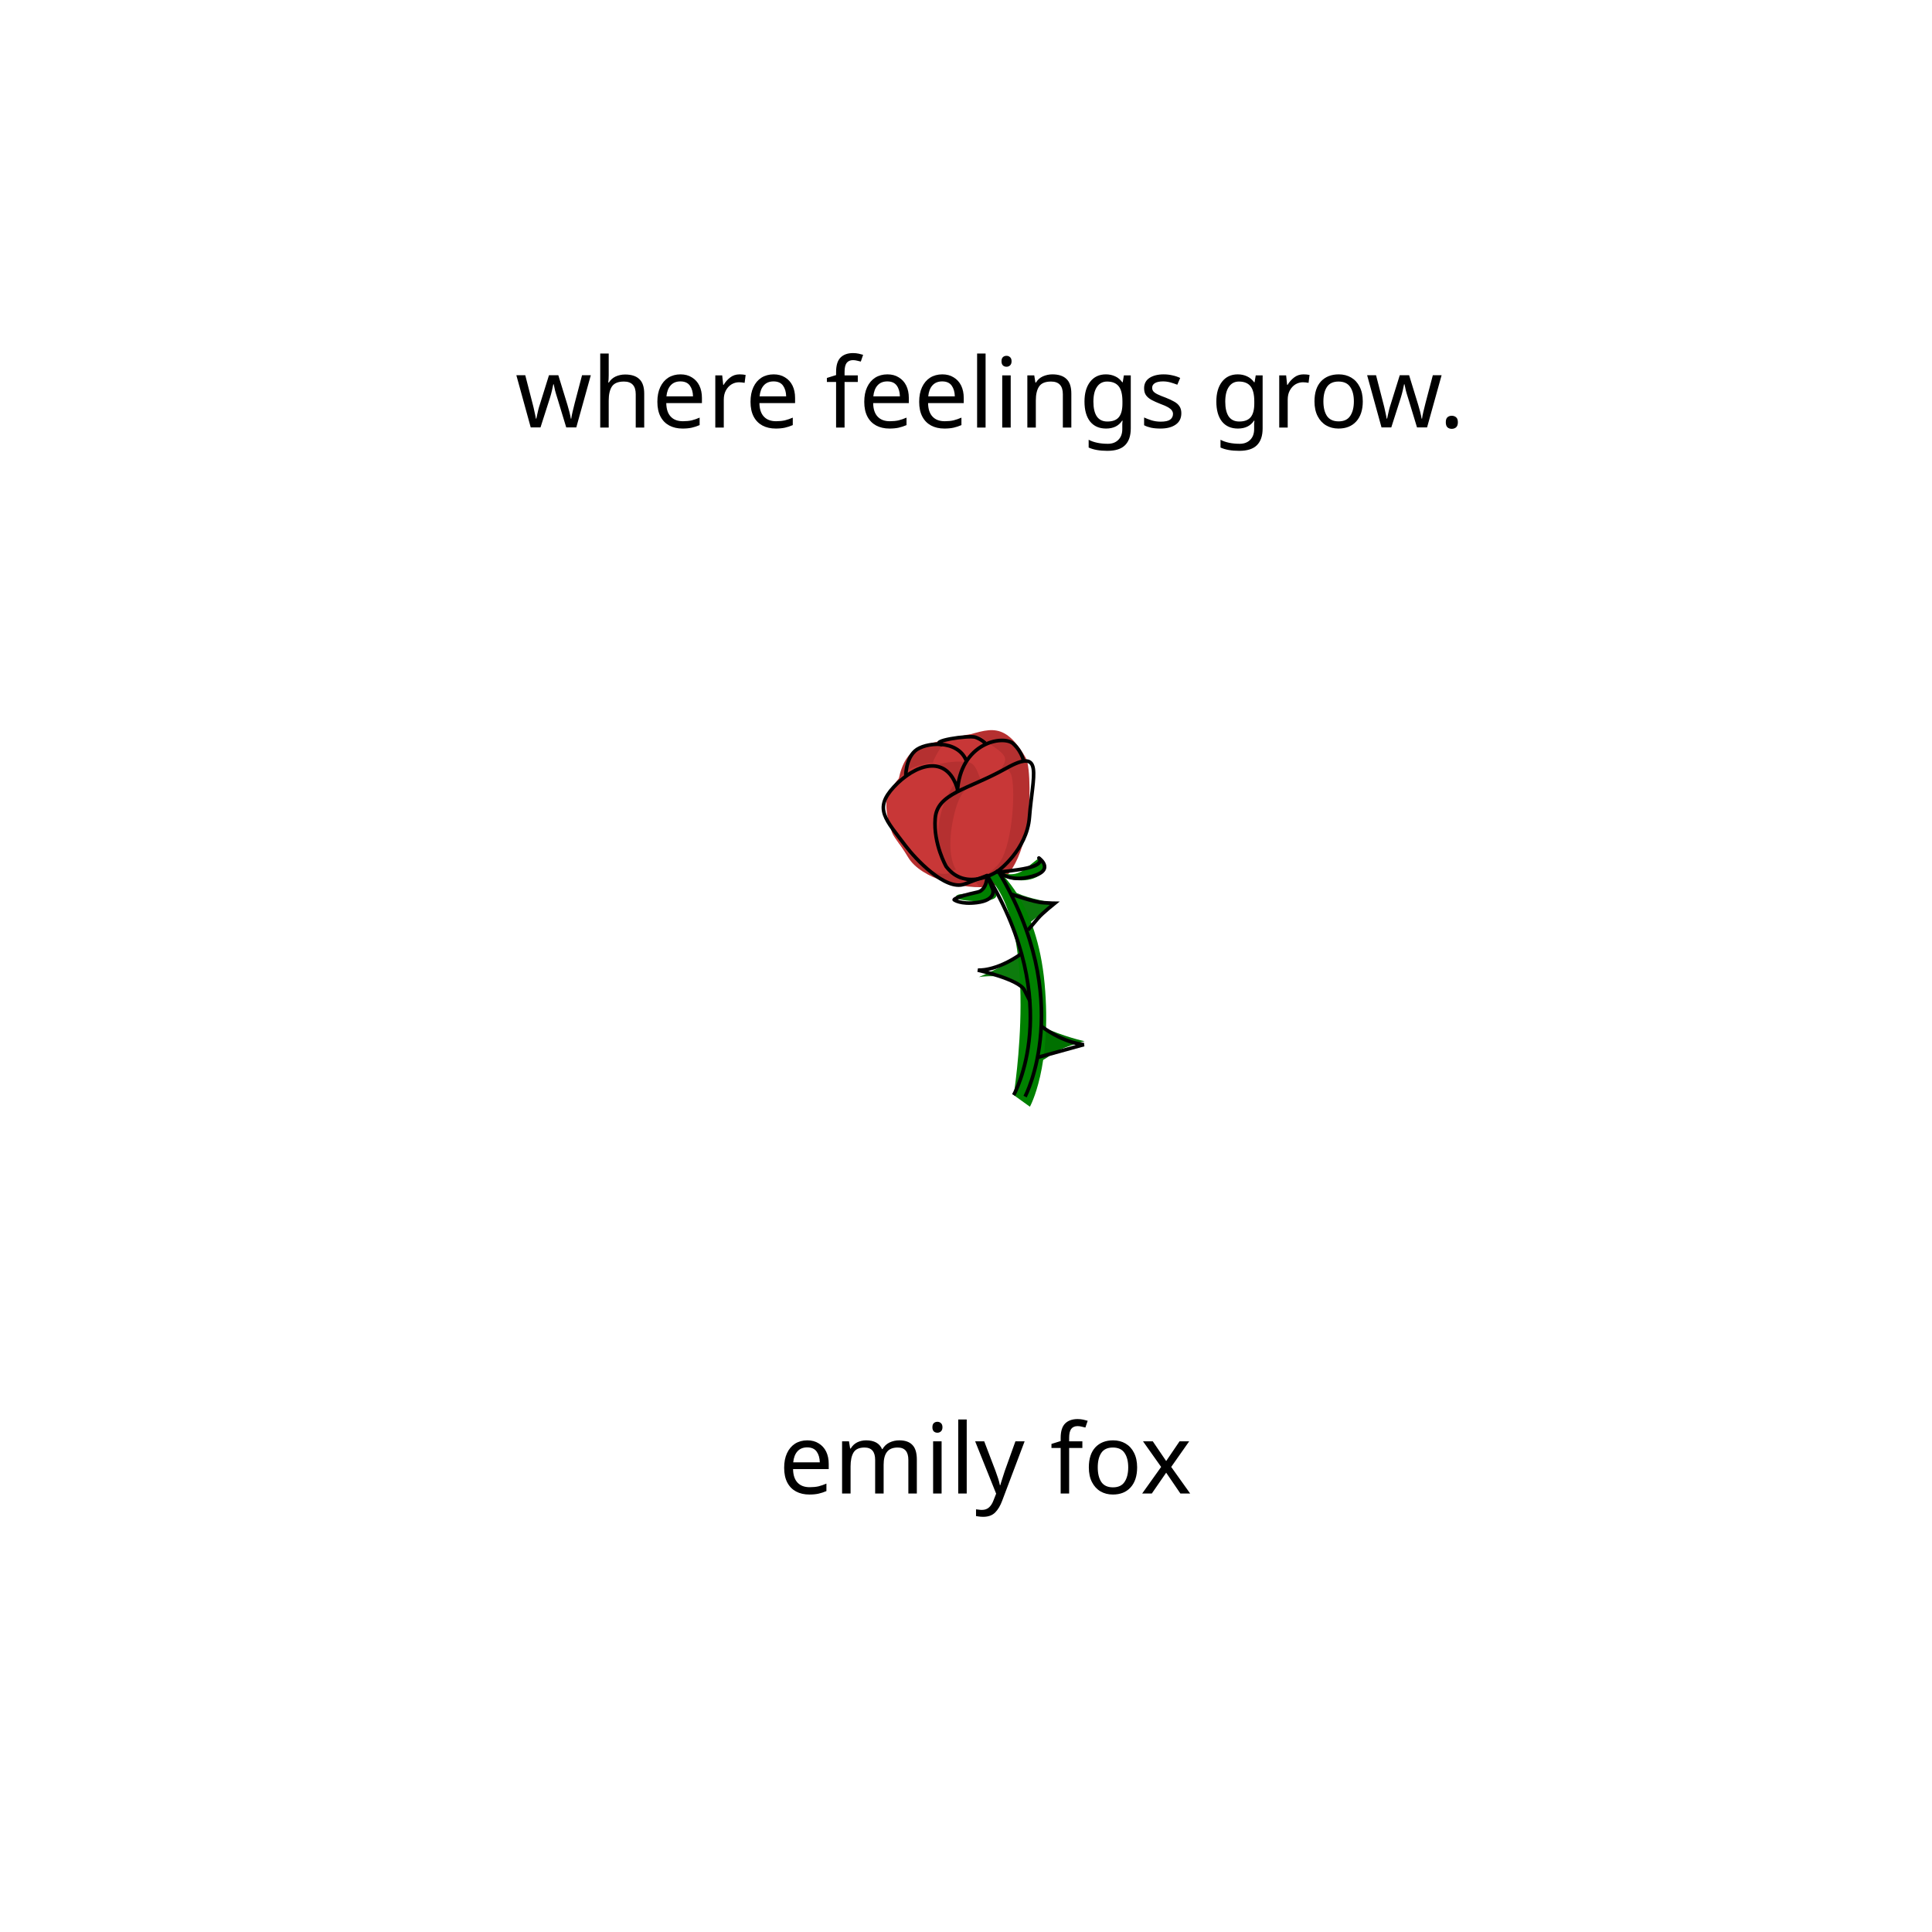
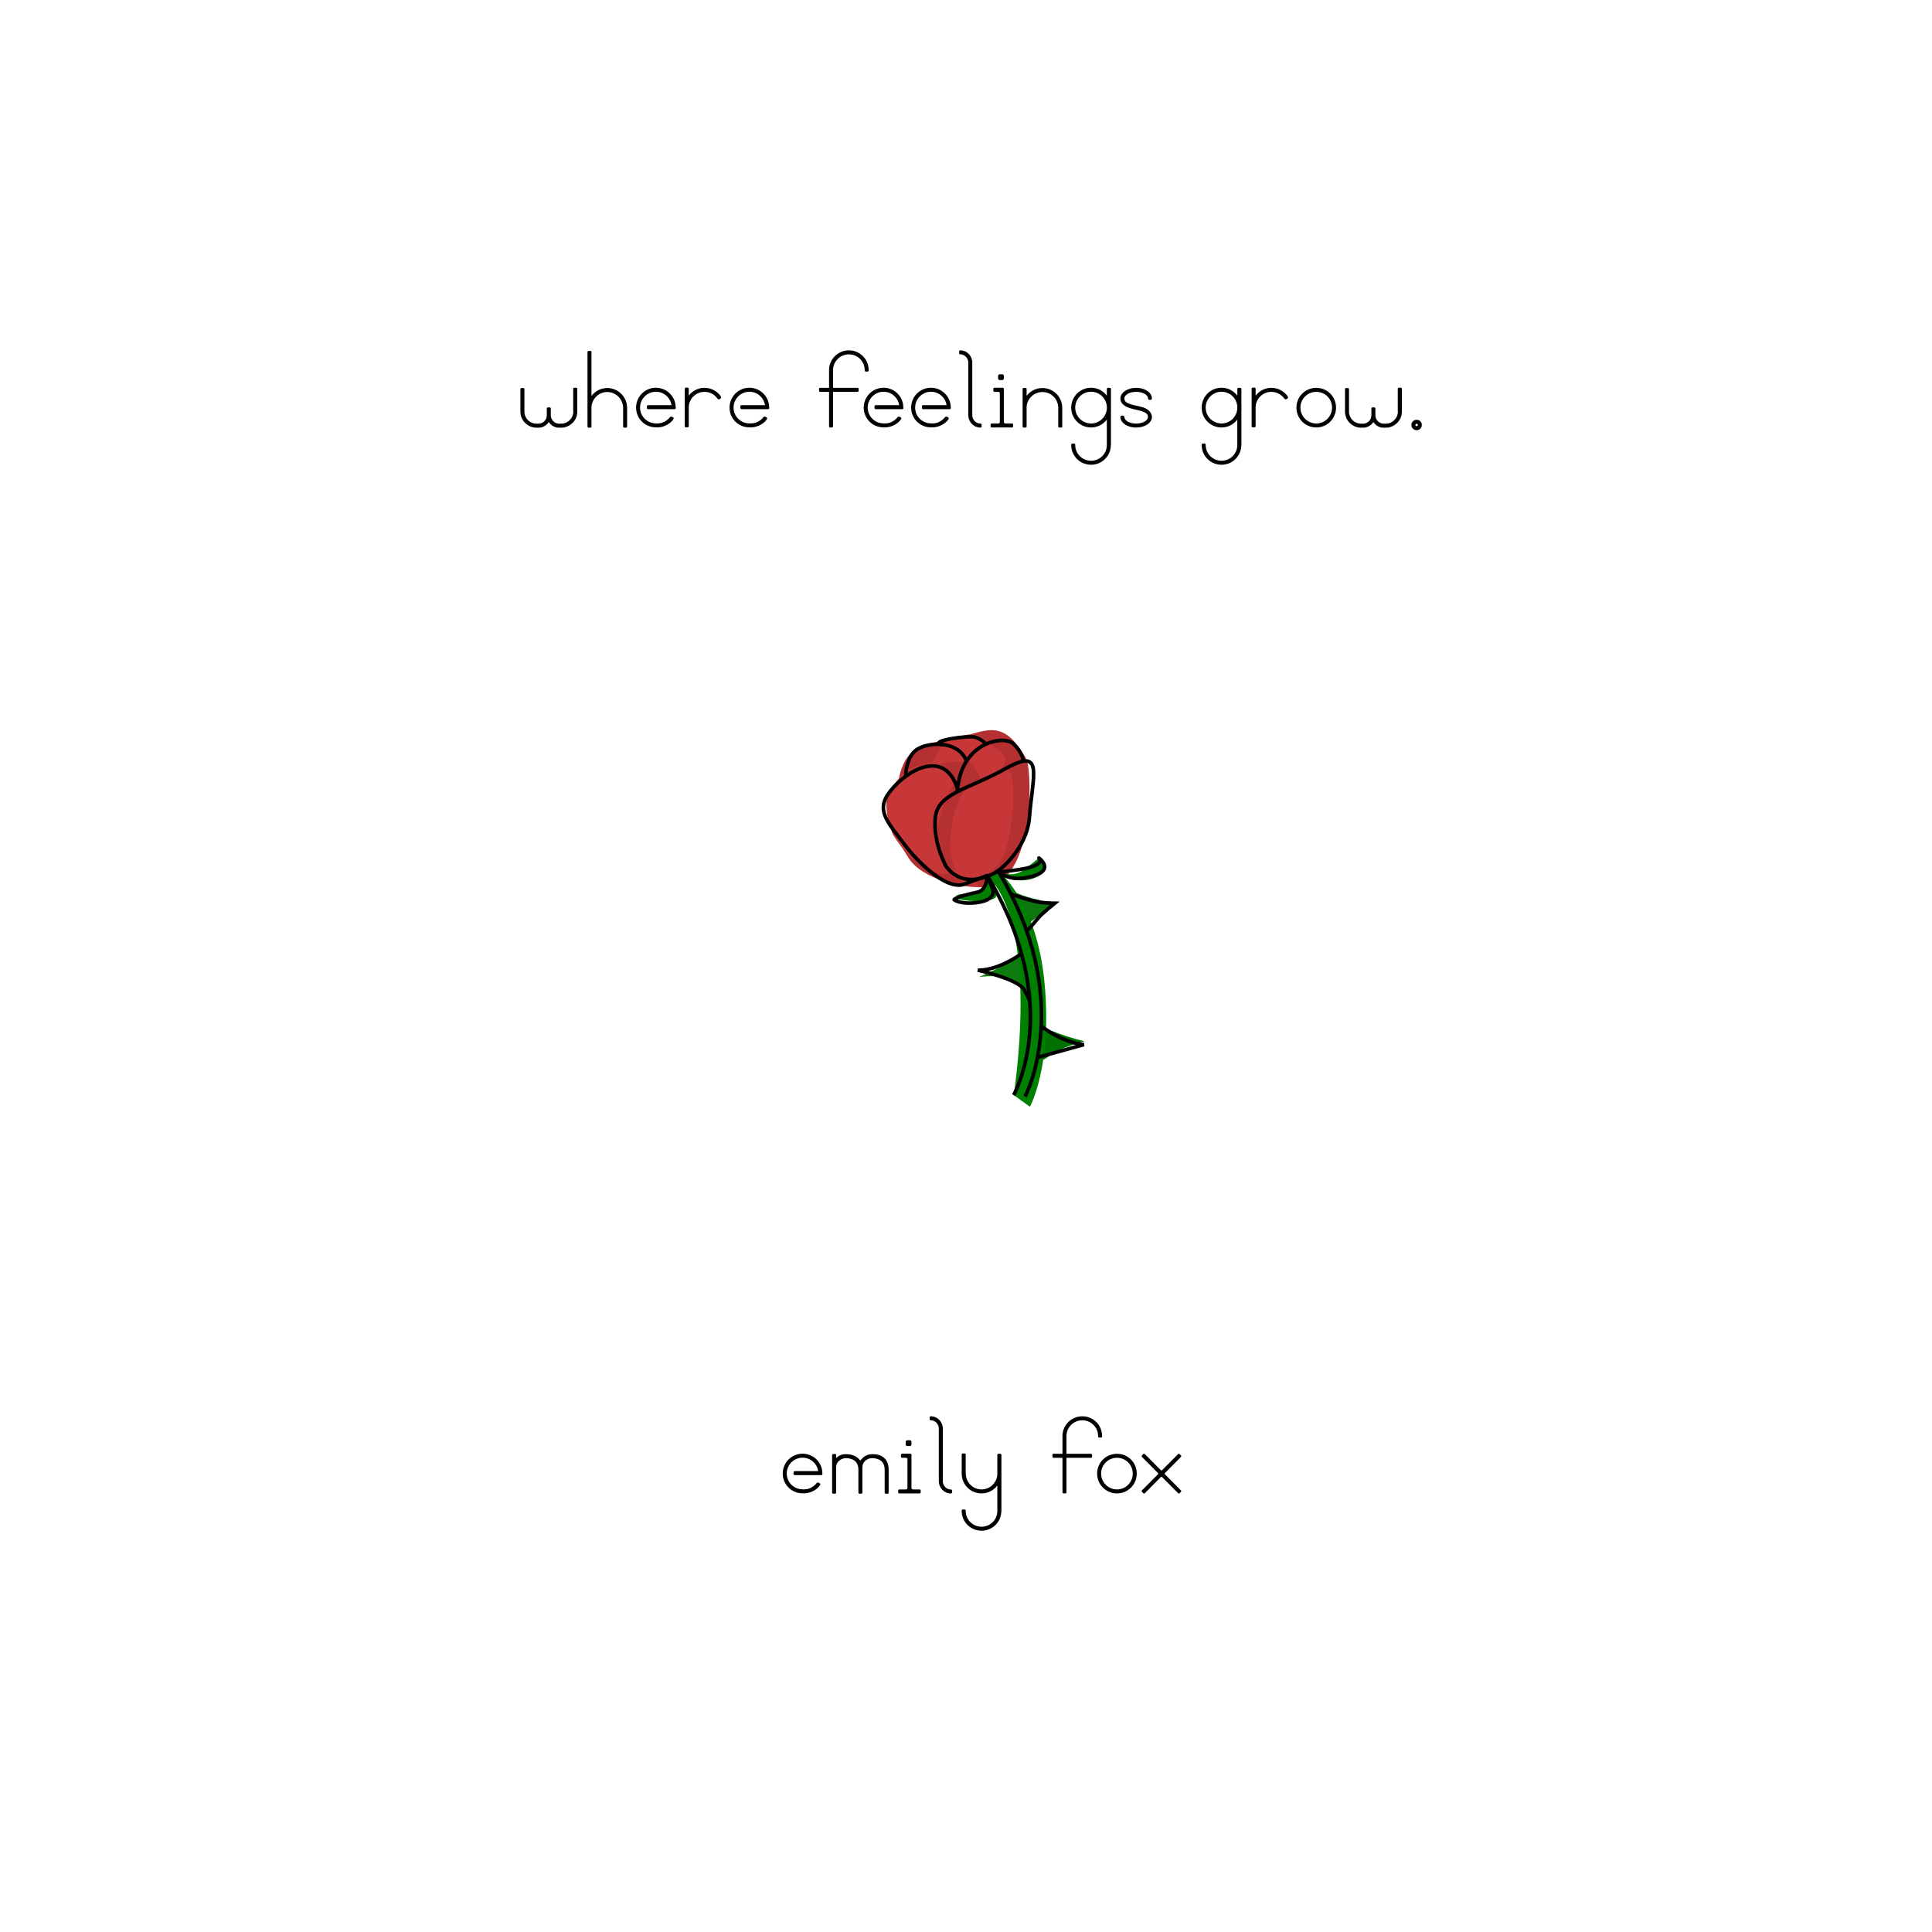
<svg viewBox="0 0 210 210">
  <defs id="defs2" />
  <g id="layer4">
-     <text id="text921" y="46.475" x="56.016" style="font-style:normal;font-weight:normal;font-size:10.583px;line-height:1.25;font-family:sans-serif;display:inline;fill:#000000;fill-opacity:1;stroke:none;stroke-width:0.265" xml:space="preserve">
-       <tspan style="font-style:normal;font-variant:normal;font-weight:normal;font-stretch:normal;font-family:BloomingGrove;fill:#000000;stroke-width:0.265" y="46.475" x="56.016" id="tspan919">where feelings grow.</tspan>
-     </text>
-     <text xml:space="preserve" style="font-style:normal;font-weight:normal;font-size:10.583px;line-height:1.25;font-family:sans-serif;display:inline;fill:#000000;fill-opacity:1;stroke:none;stroke-width:0.265" x="84.656" y="162.339" id="text921-4">
-       <tspan id="tspan919-0" x="84.656" y="162.339" style="font-style:normal;font-variant:normal;font-weight:normal;font-stretch:normal;font-family:BloomingGrove;stroke-width:0.265">emily fox</tspan>
-     </text>
+     <g style="font-style:normal;font-weight:normal;font-size:10.583px;line-height:1.25;font-family:sans-serif;display:inline;fill:#000000;fill-opacity:1;stroke:none;stroke-width:0.265" id="text921">
+       <path id="path869" style="font-style:normal;font-variant:normal;font-weight:normal;font-stretch:normal;font-family:BloomingGrove;fill:#000000;stroke-width:0.265" d="m 59.656,45.872 c 0.222,0.349 0.593,0.593 1.027,0.614 h 0.402 c 0.698,-0.011 1.662,-0.646 1.662,-1.736 v -2.498 c 0,-0.053 -0.064,-0.106 -0.116,-0.106 h -0.212 c -0.053,0 -0.116,0.053 -0.116,0.106 v 2.466 c 0,0.011 0.011,0.011 0.011,0.021 0,0.72 -0.593,1.312 -1.312,1.312 h -0.265 c -0.476,-0.021 -0.868,-0.423 -0.868,-0.91 v -0.751 c 0,-0.053 -0.053,-0.106 -0.106,-0.106 h -0.222 c -0.053,0 -0.106,0.053 -0.106,0.106 v 0.751 c 0,0.487 -0.392,0.889 -0.868,0.91 h -0.265 c -0.709,0 -1.281,-0.571 -1.302,-1.27 v -2.487 c 0,-0.053 -0.064,-0.116 -0.116,-0.116 h -0.212 c -0.053,0 -0.106,0.064 -0.106,0.116 v 2.445 c 0,0.931 0.73,1.693 1.651,1.746 h 0.402 c 0.116,0 0.656,-0.064 1.037,-0.614 z" />
+       <path id="path871" style="font-style:normal;font-variant:normal;font-weight:normal;font-stretch:normal;font-family:BloomingGrove;fill:#000000;stroke-width:0.265" d="m 63.964,38.146 c -0.053,0 -0.106,0.064 -0.106,0.116 v 5.958 c 0,0.032 -0.011,0.074 -0.011,0.116 0,0.042 0.011,0.074 0.011,0.106 v 1.926 c 0,0.053 0.053,0.116 0.106,0.116 h 0.222 c 0.053,0 0.106,-0.064 0.106,-0.116 v -2.148 c 0.064,-0.9 0.804,-1.609 1.714,-1.609 0.942,0 1.714,0.773 1.725,1.714 v 2.043 c 0,0.053 0.053,0.116 0.106,0.116 h 0.222 c 0.053,0 0.106,-0.064 0.106,-0.116 v -2.043 c -0.011,-1.185 -0.974,-2.148 -2.159,-2.148 -0.698,0 -1.323,0.339 -1.714,0.857 v -4.773 c 0,-0.053 -0.053,-0.116 -0.106,-0.116 z" />
+       <path id="path873" style="font-style:normal;font-variant:normal;font-weight:normal;font-stretch:normal;font-family:BloomingGrove;fill:#000000;stroke-width:0.265" d="m 71.298,42.146 c -1.196,0 -2.159,0.963 -2.159,2.159 0,1.196 0.963,2.148 2.159,2.148 h 0.275 c 0.762,-0.053 1.302,-0.497 1.482,-0.698 0.106,-0.127 0.169,-0.222 0.169,-0.296 0,-0.032 -0.011,-0.064 -0.042,-0.085 l -0.191,-0.095 c -0.021,0 -0.032,0 -0.042,0 -0.095,0 -0.169,0.106 -0.243,0.201 -0.508,0.508 -0.984,0.529 -1.154,0.54 H 71.298 c -0.952,0 -1.725,-0.762 -1.725,-1.714 0,-0.952 0.773,-1.725 1.725,-1.725 0.857,0 1.566,0.635 1.693,1.46 H 70.43 c -0.053,0 -0.116,0.053 -0.116,0.106 v 0.222 c 0,0.053 0.064,0.106 0.116,0.106 H 73.351 c 0.042,0 0.095,-0.042 0.095,-0.085 v -0.095 c 0,-1.185 -0.963,-2.148 -2.148,-2.148 z" />
+       <path id="path875" style="font-style:normal;font-variant:normal;font-weight:normal;font-stretch:normal;font-family:BloomingGrove;fill:#000000;stroke-width:0.265" d="m 76.579,42.157 c -0.698,0 -1.323,0.328 -1.714,0.847 v -0.751 c 0,-0.053 -0.053,-0.116 -0.106,-0.116 h -0.222 c -0.053,0 -0.106,0.064 -0.106,0.116 v 1.947 c 0,0.032 -0.011,0.064 -0.011,0.106 0,0.042 0.011,0.085 0.011,0.116 v 1.916 c 0,0.053 0.053,0.116 0.106,0.116 h 0.222 c 0.053,0 0.106,-0.064 0.106,-0.116 v -2.148 c 0.064,-0.9 0.804,-1.598 1.714,-1.598 0.614,0 1.132,0.328 1.418,0.751 0.021,0.042 0.074,0.064 0.116,0.064 0.127,0 0.275,-0.106 0.275,-0.222 0,-0.127 -0.646,-1.027 -1.81,-1.027 z" />
+       <path id="path877" style="font-style:normal;font-variant:normal;font-weight:normal;font-stretch:normal;font-family:BloomingGrove;fill:#000000;stroke-width:0.265" d="m 81.458,42.146 c -1.196,0 -2.159,0.963 -2.159,2.159 0,1.196 0.963,2.148 2.159,2.148 h 0.275 c 0.762,-0.053 1.302,-0.497 1.482,-0.698 0.106,-0.127 0.169,-0.222 0.169,-0.296 0,-0.032 -0.011,-0.064 -0.042,-0.085 l -0.19,-0.095 c -0.021,0 -0.032,0 -0.042,0 -0.095,0 -0.169,0.106 -0.243,0.201 -0.508,0.508 -0.984,0.529 -1.154,0.54 h -0.254 c -0.952,0 -1.725,-0.762 -1.725,-1.714 0,-0.952 0.773,-1.725 1.725,-1.725 0.857,0 1.566,0.635 1.693,1.46 h -2.561 c -0.053,0 -0.116,0.053 -0.116,0.106 v 0.222 c 0,0.053 0.064,0.106 0.116,0.106 h 2.921 c 0.042,0 0.095,-0.042 0.095,-0.085 v -0.095 c 0,-1.185 -0.963,-2.148 -2.148,-2.148 z" />
+       <path id="path879" style="font-style:normal;font-variant:normal;font-weight:normal;font-stretch:normal;font-family:BloomingGrove;fill:#000000;stroke-width:0.265" d="m 92.274,38.082 c -1.164,0 -2.127,0.921 -2.159,2.085 v 1.99 h -0.984 c -0.053,0 -0.106,0.053 -0.106,0.106 v 0.222 c 0,0.053 0.053,0.106 0.106,0.106 h 0.984 v 3.757 c 0,0.053 0.053,0.116 0.106,0.116 H 90.443 c 0.053,0 0.106,-0.064 0.106,-0.116 v -3.757 h 2.667 c 0.053,0 0.116,-0.053 0.116,-0.106 v -0.222 c 0,-0.053 -0.064,-0.106 -0.116,-0.106 h -2.667 v -1.926 c 0,-0.952 0.773,-1.714 1.725,-1.714 0.942,0 1.704,0.751 1.714,1.693 v 0.064 c 0,0.053 0.053,0.116 0.106,0.116 h 0.222 c 0.053,0 0.106,-0.064 0.106,-0.116 v -0.064 c -0.011,-1.185 -0.963,-2.127 -2.148,-2.127 z" />
+       <path id="path881" style="font-style:normal;font-variant:normal;font-weight:normal;font-stretch:normal;font-family:BloomingGrove;fill:#000000;stroke-width:0.265" d="m 96.042,42.146 c -1.196,0 -2.159,0.963 -2.159,2.159 0,1.196 0.963,2.148 2.159,2.148 h 0.275 c 0.762,-0.053 1.302,-0.497 1.482,-0.698 0.106,-0.127 0.169,-0.222 0.169,-0.296 0,-0.032 -0.011,-0.064 -0.042,-0.085 l -0.19,-0.095 c -0.021,0 -0.032,0 -0.042,0 -0.095,0 -0.169,0.106 -0.243,0.201 -0.508,0.508 -0.984,0.529 -1.154,0.54 H 96.042 c -0.952,0 -1.725,-0.762 -1.725,-1.714 0,-0.952 0.773,-1.725 1.725,-1.725 0.857,0 1.566,0.635 1.693,1.46 h -2.561 c -0.053,0 -0.116,0.053 -0.116,0.106 v 0.222 c 0,0.053 0.064,0.106 0.116,0.106 h 2.921 c 0.042,0 0.095,-0.042 0.095,-0.085 v -0.095 c 0,-1.185 -0.963,-2.148 -2.148,-2.148 z" />
+       <path id="path883" style="font-style:normal;font-variant:normal;font-weight:normal;font-stretch:normal;font-family:BloomingGrove;fill:#000000;stroke-width:0.265" d="m 101.196,42.146 c -1.196,0 -2.159,0.963 -2.159,2.159 0,1.196 0.963,2.148 2.159,2.148 h 0.275 c 0.762,-0.053 1.302,-0.497 1.482,-0.698 0.106,-0.127 0.169,-0.222 0.169,-0.296 0,-0.032 -0.011,-0.064 -0.042,-0.085 l -0.191,-0.095 c -0.021,0 -0.032,0 -0.042,0 -0.095,0 -0.169,0.106 -0.243,0.201 -0.508,0.508 -0.984,0.529 -1.154,0.54 h -0.254 c -0.953,0 -1.725,-0.762 -1.725,-1.714 0,-0.952 0.773,-1.725 1.725,-1.725 0.857,0 1.566,0.635 1.693,1.46 h -2.561 c -0.053,0 -0.116,0.053 -0.116,0.106 v 0.222 c 0,0.053 0.064,0.106 0.116,0.106 h 2.921 c 0.042,0 0.095,-0.042 0.095,-0.085 v -0.095 c 0,-1.185 -0.963,-2.148 -2.148,-2.148 z" />
+       <path id="path885" style="font-style:normal;font-variant:normal;font-weight:normal;font-stretch:normal;font-family:BloomingGrove;fill:#000000;stroke-width:0.265" d="m 106.582,46.475 c 0.053,0 0.116,-0.053 0.116,-0.106 v -0.222 c 0,-0.053 -0.074,-0.106 -0.116,-0.106 h -0.021 c -0.476,0 -0.857,-0.402 -0.878,-0.868 v -5.747 c 0,-0.741 -0.572,-1.344 -1.312,-1.344 h -0.011 c -0.053,0 -0.106,0.053 -0.106,0.106 v 0.222 c 0,0.053 0.064,0.106 0.106,0.106 h 0.021 c 0.476,0 0.847,0.402 0.868,0.868 v 5.736 c 0,0.741 0.582,1.355 1.323,1.355 z" />
+       <path id="path887" style="font-style:normal;font-variant:normal;font-weight:normal;font-stretch:normal;font-family:BloomingGrove;fill:#000000;stroke-width:0.265" d="m 108.646,40.686 c -0.074,0 -0.148,0.085 -0.159,0.159 v 0.307 c 0.011,0.064 0.085,0.159 0.159,0.159 h 0.307 c 0.085,0 0.159,-0.095 0.159,-0.159 v -0.307 c 0,-0.074 -0.074,-0.159 -0.159,-0.159 z m -0.561,1.46 c -0.053,0.011 -0.116,0.064 -0.116,0.116 v 0.212 c 0,0.064 0.064,0.116 0.116,0.116 h 0.445 c 0.074,0 0.148,0.074 0.148,0.138 v 3.154 c 0,0.085 -0.085,0.148 -0.169,0.148 h -0.73 c -0.042,0 -0.116,0.053 -0.106,0.106 v 0.222 c -0.011,0.053 0.064,0.106 0.106,0.106 h 0.995 c 0,0 0.011,0 0.011,0 h 0.222 0.995 c 0.053,0 0.116,-0.053 0.116,-0.106 v -0.222 c 0,-0.053 -0.064,-0.106 -0.116,-0.106 h -0.72 c -0.085,0 -0.169,-0.074 -0.169,-0.148 v -3.619 c 0,-0.042 -0.053,-0.116 -0.106,-0.116 z" />
+       <path id="path889" style="font-style:normal;font-variant:normal;font-weight:normal;font-stretch:normal;font-family:BloomingGrove;fill:#000000;stroke-width:0.265" d="m 111.26,42.167 c -0.053,0 -0.106,0.053 -0.106,0.106 v 4.096 c 0,0.053 0.053,0.106 0.106,0.106 h 0.222 c 0.053,0 0.106,-0.053 0.106,-0.106 v -2.159 c 0.064,-0.9 0.815,-1.598 1.725,-1.598 0.942,0 1.704,0.762 1.714,1.704 v 2.053 c 0,0.053 0.053,0.106 0.106,0.106 h 0.222 c 0.053,0 0.106,-0.053 0.106,-0.106 v -2.053 c -0.011,-1.185 -0.963,-2.138 -2.148,-2.138 -0.699,0 -1.333,0.328 -1.725,0.847 v -0.751 c 0,-0.053 -0.053,-0.106 -0.106,-0.106 z" />
+       <path id="path891" style="font-style:normal;font-variant:normal;font-weight:normal;font-stretch:normal;font-family:BloomingGrove;fill:#000000;stroke-width:0.265" d="m 118.595,42.146 c -1.196,0 -2.159,0.963 -2.159,2.159 0,1.196 0.963,2.159 2.159,2.159 0.699,0 1.323,-0.339 1.714,-0.857 v 2.762 c 0,0.952 -0.762,1.714 -1.714,1.714 -0.942,0 -1.714,-0.751 -1.725,-1.693 v -0.064 c 0,-0.053 -0.053,-0.116 -0.106,-0.116 h -0.222 c -0.053,0 -0.106,0.064 -0.106,0.116 v 0.064 c 0.011,1.185 0.974,2.127 2.159,2.127 1.164,0 2.117,-0.921 2.148,-2.085 l 0.011,-0.064 v -6.096 c 0,-0.053 -0.064,-0.116 -0.116,-0.116 h -0.212 c -0.053,0 -0.116,0.064 -0.116,0.116 v 0.73 c -0.392,-0.519 -1.016,-0.857 -1.714,-0.857 z m 0,0.434 c 0.91,0 1.651,0.709 1.714,1.609 v 0.233 c -0.064,0.9 -0.804,1.609 -1.714,1.609 -0.952,0 -1.725,-0.773 -1.725,-1.725 0,-0.952 0.773,-1.725 1.725,-1.725 z" />
+       <path id="path893" style="font-style:normal;font-variant:normal;font-weight:normal;font-stretch:normal;font-family:BloomingGrove;fill:#000000;stroke-width:0.265" d="m 124.786,43.31 c 0,0.106 0.106,0.159 0.212,0.159 0.106,0 0.212,-0.053 0.212,-0.159 0,-0.635 -0.762,-1.154 -1.714,-1.154 -0.953,0 -1.714,0.519 -1.714,1.154 0,0.73 0.815,0.995 1.228,1.111 l 0.212,0.053 c 0.974,0.222 1.556,0.339 1.556,0.847 0,0.423 -0.614,0.72 -1.281,0.72 -0.709,0 -1.281,-0.317 -1.281,-0.72 0,-0.095 -0.116,-0.148 -0.233,-0.148 -0.106,0 -0.201,0.053 -0.201,0.148 0,0.635 0.762,1.154 1.714,1.154 0.952,0 1.714,-0.519 1.714,-1.154 0,-0.423 -0.349,-0.868 -1.048,-1.069 l -0.18,-0.042 c -1.132,-0.275 -1.767,-0.36 -1.767,-0.9 0,-0.402 0.571,-0.72 1.281,-0.72 0.677,0 1.291,0.307 1.291,0.72 z" />
+       <path id="path895" style="font-style:normal;font-variant:normal;font-weight:normal;font-stretch:normal;font-family:BloomingGrove;fill:#000000;stroke-width:0.265" d="m 132.776,42.146 c -1.196,0 -2.159,0.963 -2.159,2.159 0,1.196 0.963,2.159 2.159,2.159 0.699,0 1.323,-0.339 1.714,-0.857 v 2.762 c 0,0.952 -0.762,1.714 -1.714,1.714 -0.942,0 -1.714,-0.751 -1.725,-1.693 v -0.064 c 0,-0.053 -0.053,-0.116 -0.106,-0.116 h -0.222 c -0.053,0 -0.106,0.064 -0.106,0.116 v 0.064 c 0.011,1.185 0.974,2.127 2.159,2.127 1.164,0 2.117,-0.921 2.148,-2.085 l 0.011,-0.064 v -6.096 c 0,-0.053 -0.064,-0.116 -0.116,-0.116 h -0.212 c -0.053,0 -0.116,0.064 -0.116,0.116 v 0.73 c -0.392,-0.519 -1.016,-0.857 -1.714,-0.857 z m 0,0.434 c 0.91,0 1.651,0.709 1.714,1.609 v 0.233 c -0.064,0.9 -0.804,1.609 -1.714,1.609 -0.953,0 -1.725,-0.773 -1.725,-1.725 0,-0.952 0.773,-1.725 1.725,-1.725 z" />
+       <path id="path897" style="font-style:normal;font-variant:normal;font-weight:normal;font-stretch:normal;font-family:BloomingGrove;fill:#000000;stroke-width:0.265" d="m 138.195,42.157 c -0.699,0 -1.323,0.328 -1.714,0.847 v -0.751 c 0,-0.053 -0.053,-0.116 -0.106,-0.116 h -0.222 c -0.053,0 -0.106,0.064 -0.106,0.116 v 1.947 c 0,0.032 -0.011,0.064 -0.011,0.106 0,0.042 0.011,0.085 0.011,0.116 v 1.916 c 0,0.053 0.053,0.116 0.106,0.116 h 0.222 c 0.053,0 0.106,-0.064 0.106,-0.116 v -2.148 c 0.064,-0.9 0.804,-1.598 1.714,-1.598 0.614,0 1.132,0.328 1.418,0.751 0.021,0.042 0.074,0.064 0.116,0.064 0.127,0 0.275,-0.106 0.275,-0.222 0,-0.127 -0.646,-1.027 -1.81,-1.027 z" />
+       <path id="path899" style="font-style:normal;font-variant:normal;font-weight:normal;font-stretch:normal;font-family:BloomingGrove;fill:#000000;stroke-width:0.265" d="m 143.074,42.157 c -1.196,0 -2.159,0.952 -2.159,2.148 0,1.196 0.963,2.159 2.159,2.159 1.196,0 2.148,-0.963 2.148,-2.159 0,-1.196 -0.952,-2.148 -2.148,-2.148 z m 0,0.434 c 0.953,0 1.714,0.762 1.714,1.714 0,0.952 -0.762,1.725 -1.714,1.725 -0.952,0 -1.725,-0.773 -1.725,-1.725 0,-0.952 0.773,-1.714 1.725,-1.714 z" />
+       <path id="path901" style="font-style:normal;font-variant:normal;font-weight:normal;font-stretch:normal;font-family:BloomingGrove;fill:#000000;stroke-width:0.265" d="m 149.286,45.872 c 0.222,0.349 0.593,0.593 1.027,0.614 h 0.402 c 0.699,-0.011 1.662,-0.646 1.662,-1.736 v -2.498 c 0,-0.053 -0.064,-0.106 -0.116,-0.106 h -0.212 c -0.053,0 -0.116,0.053 -0.116,0.106 v 2.466 c 0,0.011 0.011,0.011 0.011,0.021 0,0.72 -0.593,1.312 -1.312,1.312 h -0.265 c -0.476,-0.021 -0.868,-0.423 -0.868,-0.91 v -0.751 c 0,-0.053 -0.053,-0.106 -0.106,-0.106 h -0.222 c -0.053,0 -0.106,0.053 -0.106,0.106 v 0.751 c 0,0.487 -0.392,0.889 -0.868,0.91 h -0.265 c -0.709,0 -1.281,-0.571 -1.302,-1.27 v -2.487 c 0,-0.053 -0.064,-0.116 -0.116,-0.116 h -0.212 c -0.053,0 -0.106,0.064 -0.106,0.116 v 2.445 c 0,0.931 0.73,1.693 1.651,1.746 h 0.402 c 0.116,0 0.656,-0.064 1.037,-0.614 z" />
+       <path id="path903" style="font-style:normal;font-variant:normal;font-weight:normal;font-stretch:normal;font-family:BloomingGrove;fill:#000000;stroke-width:0.265" d="m 153.985,45.628 c -0.318,0 -0.572,0.243 -0.572,0.561 0,0.317 0.254,0.571 0.572,0.571 0.318,0 0.561,-0.254 0.561,-0.571 0,-0.317 -0.243,-0.561 -0.561,-0.561 z m -0.138,0.561 c 0,-0.074 0.064,-0.127 0.138,-0.127 0.074,0 0.127,0.053 0.127,0.127 0,0.074 -0.053,0.138 -0.127,0.138 -0.074,0 -0.138,-0.064 -0.138,-0.138 z" />
+     </g>
+     <g style="font-style:normal;font-weight:normal;font-size:10.583px;line-height:1.25;font-family:sans-serif;display:inline;fill:#000000;fill-opacity:1;stroke:none;stroke-width:0.265" id="text921-4">
+       <path id="path906" style="font-style:normal;font-variant:normal;font-weight:normal;font-stretch:normal;font-family:BloomingGrove;stroke-width:0.265" d="m 87.239,158.01 c -1.196,0 -2.159,0.963 -2.159,2.159 0,1.196 0.963,2.148 2.159,2.148 h 0.275 c 0.762,-0.053 1.302,-0.497 1.482,-0.699 0.106,-0.127 0.169,-0.222 0.169,-0.296 0,-0.032 -0.011,-0.064 -0.042,-0.085 l -0.19,-0.095 c -0.021,0 -0.032,0 -0.042,0 -0.095,0 -0.169,0.106 -0.243,0.201 -0.508,0.508 -0.984,0.529 -1.154,0.54 h -0.254 c -0.952,0 -1.725,-0.762 -1.725,-1.714 0,-0.953 0.773,-1.725 1.725,-1.725 0.857,0 1.566,0.635 1.693,1.46 h -2.561 c -0.053,0 -0.116,0.053 -0.116,0.106 v 0.222 c 0,0.053 0.064,0.106 0.116,0.106 h 2.921 c 0.042,0 0.095,-0.042 0.095,-0.085 v -0.095 c 0,-1.185 -0.963,-2.148 -2.148,-2.148 z" />
+       <path id="path908" style="font-style:normal;font-variant:normal;font-weight:normal;font-stretch:normal;font-family:BloomingGrove;stroke-width:0.265" d="m 90.562,158.042 c -0.053,0 -0.116,0.064 -0.116,0.116 v 4.085 c 0,0.053 0.064,0.116 0.116,0.116 h 0.222 c 0.053,0 0.095,-0.064 0.095,-0.116 v -2.762 c 0,-0.561 0.508,-0.984 1.069,-0.984 0.709,0 1.355,0.318 1.355,1.259 v 2.487 c 0,0.053 0.064,0.116 0.116,0.116 h 0.212 c 0.053,0 0.106,-0.064 0.106,-0.116 v -2.762 c 0,-0.561 0.497,-0.984 1.058,-0.984 0.709,0 1.365,0.318 1.365,1.259 v 2.487 c 0,0.053 0.053,0.116 0.106,0.116 h 0.222 c 0.053,0 0.106,-0.053 0.106,-0.116 v -2.487 c -0.011,-1.164 -0.698,-1.693 -1.736,-1.693 h -0.064 c -0.931,0.021 -1.164,0.667 -1.302,0.667 -0.011,0 -0.032,-0.011 -0.042,-0.032 -0.159,-0.233 -0.603,-0.635 -1.503,-0.635 -0.529,0 -0.783,0.169 -1.069,0.434 l 0.011,-0.339 c 0,-0.053 -0.053,-0.116 -0.106,-0.116 z" />
+       <path id="path910" style="font-style:normal;font-variant:normal;font-weight:normal;font-stretch:normal;font-family:BloomingGrove;stroke-width:0.265" d="m 98.605,156.55 c -0.074,0 -0.148,0.085 -0.159,0.159 v 0.307 c 0.011,0.064 0.085,0.159 0.159,0.159 h 0.307 c 0.085,0 0.159,-0.095 0.159,-0.159 v -0.307 c 0,-0.074 -0.074,-0.159 -0.159,-0.159 z m -0.561,1.46 c -0.053,0.011 -0.116,0.064 -0.116,0.116 v 0.212 c 0,0.064 0.064,0.116 0.116,0.116 h 0.444 c 0.074,0 0.148,0.074 0.148,0.138 v 3.154 c 0,0.085 -0.085,0.148 -0.169,0.148 h -0.73 c -0.042,0 -0.116,0.053 -0.106,0.106 v 0.222 c -0.011,0.053 0.064,0.106 0.106,0.106 h 0.995 c 0,0 0.011,0 0.011,0 h 0.222 0.995 c 0.053,0 0.116,-0.053 0.116,-0.106 v -0.222 c 0,-0.053 -0.064,-0.106 -0.116,-0.106 h -0.72 c -0.085,0 -0.169,-0.074 -0.169,-0.148 v -3.619 c 0,-0.042 -0.053,-0.116 -0.106,-0.116 z" />
+       <path id="path912" style="font-style:normal;font-variant:normal;font-weight:normal;font-stretch:normal;font-family:BloomingGrove;stroke-width:0.265" d="m 103.378,162.339 c 0.053,0 0.116,-0.053 0.116,-0.106 v -0.222 c 0,-0.053 -0.074,-0.106 -0.116,-0.106 h -0.021 c -0.476,0 -0.857,-0.402 -0.878,-0.868 v -5.747 c 0,-0.741 -0.572,-1.344 -1.312,-1.344 h -0.011 c -0.053,0 -0.106,0.053 -0.106,0.106 v 0.222 c 0,0.053 0.064,0.106 0.106,0.106 h 0.021 c 0.476,0 0.847,0.402 0.868,0.868 v 5.736 c 0,0.741 0.582,1.355 1.323,1.355 z" />
+       <path id="path914" style="font-style:normal;font-variant:normal;font-weight:normal;font-stretch:normal;font-family:BloomingGrove;stroke-width:0.265" d="m 104.638,157.989 c -0.053,0 -0.106,0.064 -0.106,0.116 v 2.064 c 0,1.196 0.963,2.159 2.159,2.159 0.699,0 1.323,-0.339 1.714,-0.857 v 2.762 c 0,0.953 -0.762,1.714 -1.714,1.714 -0.942,0 -1.714,-0.751 -1.725,-1.693 v -0.064 c 0,-0.053 -0.053,-0.116 -0.106,-0.116 h -0.222 c -0.053,0 -0.106,0.064 -0.106,0.116 v 0.064 c 0.011,1.185 0.974,2.127 2.159,2.127 1.164,0 2.117,-0.921 2.148,-2.085 l 0.011,-0.064 v -6.096 c 0,-0.053 -0.064,-0.116 -0.116,-0.116 h -0.212 c -0.053,0 -0.116,0.064 -0.116,0.116 v 2.148 c -0.064,0.9 -0.804,1.609 -1.714,1.609 -0.953,0 -1.714,-0.773 -1.714,-1.725 0,-0.032 -0.011,-0.053 -0.011,-0.085 v -1.979 c 0,-0.053 -0.053,-0.116 -0.106,-0.116 z" />
+       <path id="path916" style="font-style:normal;font-variant:normal;font-weight:normal;font-stretch:normal;font-family:BloomingGrove;stroke-width:0.265" d="m 117.645,153.946 c -1.164,0 -2.127,0.921 -2.159,2.085 v 1.99 h -0.984 c -0.053,0 -0.106,0.053 -0.106,0.106 v 0.222 c 0,0.053 0.053,0.106 0.106,0.106 h 0.984 v 3.757 c 0,0.053 0.053,0.116 0.106,0.116 h 0.222 c 0.053,0 0.106,-0.064 0.106,-0.116 v -3.757 h 2.667 c 0.053,0 0.116,-0.053 0.116,-0.106 v -0.222 c 0,-0.053 -0.064,-0.106 -0.116,-0.106 h -2.667 v -1.926 c 0,-0.953 0.773,-1.714 1.725,-1.714 0.942,0 1.704,0.751 1.714,1.693 v 0.064 c 0,0.053 0.053,0.116 0.106,0.116 h 0.222 c 0.053,0 0.106,-0.064 0.106,-0.116 v -0.064 c -0.011,-1.185 -0.963,-2.127 -2.148,-2.127 z" />
+       <path id="path918" style="font-style:normal;font-variant:normal;font-weight:normal;font-stretch:normal;font-family:BloomingGrove;stroke-width:0.265" d="m 121.412,158.021 c -1.196,0 -2.159,0.952 -2.159,2.148 0,1.196 0.963,2.159 2.159,2.159 1.196,0 2.148,-0.963 2.148,-2.159 0,-1.196 -0.953,-2.148 -2.148,-2.148 z m 0,0.434 c 0.952,0 1.714,0.762 1.714,1.714 0,0.952 -0.762,1.725 -1.714,1.725 -0.953,0 -1.725,-0.773 -1.725,-1.725 0,-0.953 0.773,-1.714 1.725,-1.714 z" />
+       <path id="path920" style="font-style:normal;font-variant:normal;font-weight:normal;font-stretch:normal;font-family:BloomingGrove;stroke-width:0.265" d="m 128.111,158.021 c -0.011,0 -0.021,0.011 -0.021,0.011 h -0.021 c -0.011,0 -0.011,0.021 -0.011,0.021 l -1.757,1.757 c -0.032,0.021 -0.085,0.032 -0.116,0 l -1.746,-1.757 c -0.011,-0.011 -0.032,-0.021 -0.042,-0.021 -0.011,0 -0.032,-0.011 -0.042,-0.011 h -0.032 c -0.011,0 -0.021,0.011 -0.032,0.011 l -0.169,0.169 c 0,0 -0.011,0.011 -0.011,0.021 0,0.011 -0.011,0.011 -0.011,0.021 v 0.085 c 0,0.011 0.011,0.021 0.021,0.032 l 1.757,1.767 c 0.032,0.032 0.032,0.074 0,0.106 l -1.757,1.767 c -0.011,0.011 -0.021,0.021 -0.021,0.032 -0.011,0.021 0,0.042 0,0.064 v 0.021 c 0,0.011 0.011,0.021 0.021,0.032 l 0.159,0.159 c 0,0 0,0.021 0.011,0.021 0.011,0.011 0.021,0.011 0.032,0.011 h 0.032 c 0.021,0 0.042,-0.011 0.064,-0.021 0.011,0 0.011,0 0.021,-0.011 l 1.746,-1.767 c 0.032,-0.021 0.085,-0.032 0.116,0 l 1.767,1.778 c 0.011,0 0.011,0.011 0.021,0.011 0.011,0 0.032,0.011 0.042,0.011 h 0.032 c 0.011,0 0.021,-0.011 0.032,-0.011 l 0.011,-0.011 0.159,-0.169 h 0.011 c 0.011,-0.011 0.021,-0.032 0.021,-0.042 0,-0.011 -0.011,-0.021 -0.011,-0.032 v -0.042 c 0,-0.011 -0.021,-0.032 -0.021,-0.032 l -1.757,-1.767 c -0.032,-0.032 -0.032,-0.074 0,-0.106 l 1.757,-1.767 0.011,-0.021 c 0,-0.011 0.011,0 0.011,-0.011 0,-0.011 0.011,-0.032 0.011,-0.042 0,-0.021 -0.011,-0.042 -0.011,-0.053 0,-0.011 0,-0.011 -0.021,-0.032 l -0.159,-0.159 c 0,0 0,-0.011 -0.011,-0.011 -0.011,0 -0.021,-0.011 -0.032,-0.011 z" />
+     </g>
  </g>
  <g id="layer5">
-     <g transform="matrix(0.750482,0,0,0.750482,54.67546,-42.66038)" id="g1077">
-       <path style="fill:#007000;fill-opacity:1;stroke:none;stroke-width:0.139;stroke-linecap:butt;stroke-linejoin:miter;stroke-miterlimit:4;stroke-dasharray:none;stroke-opacity:1" d="m 78,205.508 c 3.176,1.489 6.228,2.138 6.228,2.138 0,0 -3.44,0.913 -4.727,1.874 -1.288,0.961 -1.793,1.061 -1.793,1.061 z" id="path884-6" />
-       <path style="fill:#0d7b0d;fill-opacity:1;stroke:none;stroke-width:0.138px;stroke-linecap:butt;stroke-linejoin:miter;stroke-opacity:1" d="m 75.026,195.014 c -0.831,1.062 -6.109,3.342 -6.109,3.342 0,0 4.074,-0.644 5.76,0.949 1.687,1.593 0.349,-4.292 0.349,-4.292 z" id="path882-0" />
-       <path style="fill:#0d770d;fill-opacity:1;stroke:none;stroke-width:0.139;stroke-linecap:butt;stroke-linejoin:miter;stroke-miterlimit:4;stroke-dasharray:none;stroke-opacity:1" d="m 73.653,185.824 c 2.097,1.095 4.168,1.38 6.246,1.844 l -4.299,3.355 z" id="path880-5" />
-       <path style="fill:#b53030;fill-opacity:1;stroke:none;stroke-width:0.115;stroke-linecap:butt;stroke-linejoin:miter;stroke-miterlimit:4;stroke-dasharray:none;stroke-opacity:1" d="m 57.282,169.806 c -1.834,9.041 -1.484,6.37 1.398,11.214 1.861,3.127 8.188,4.761 11.929,4.214 1.418,-0.207 4.308,-2.279 5.414,-9.483 0.275,-1.794 0.456,-7.82 -0.321,-9.164 -3.473,-6.01 -5.845,-3.696 -10.316,-2.806 -4.401,0.876 -7.066,0.909 -8.104,6.024 z" id="path855-6" />
-       <path style="fill:#008000;fill-opacity:1;stroke:none;stroke-width:0.139;stroke-linecap:butt;stroke-linejoin:miter;stroke-miterlimit:4;stroke-dasharray:none;stroke-opacity:1" d="m 70.122,183.652 c 7.776,7.583 3.838,31.793 3.838,31.793 l 2.352,1.689 c 0,0 3.228,-5.755 2.131,-17.81 -1.098,-12.055 -6.738,-16.343 -6.738,-16.343 z" id="path857-9" />
-       <path style="fill:#c83737;fill-opacity:1;stroke:none;stroke-width:0.115px;stroke-linecap:butt;stroke-linejoin:miter;stroke-opacity:1" d="m 55.689,171.905 c 2.405,-3.939 3.577,-3.896 5.615,-4.478 2.76,-0.788 4.766,3.033 4.766,3.033 0,0 -0.499,-1.195 -1.995,2.317 -1.496,3.512 -1.506,7.318 0.582,9.916 2.088,2.598 4.278,2.543 4.278,2.543 0,0 -2.294,-3.492 -4.059,-2.12 -1.764,1.372 -6.748,-2.172 -8.334,-5.478 -1.586,-3.306 -0.853,-5.734 -0.853,-5.734 z" id="path894-1" />
-       <path style="fill:#c83737;fill-opacity:1;stroke:none;stroke-width:0.09px;stroke-linecap:butt;stroke-linejoin:miter;stroke-opacity:1" d="m 63.655,164.731 c 3.424,-1.912 4.875,-1.902 6.284,-0.623 1.409,1.279 3.462,1.966 2.568,3.473 -0.894,1.507 -2.401,4.825 -3.313,2.258 -0.912,-2.567 -1.216,-2.671 -2.966,-2.695 -1.751,-0.024 -3.024,0.409 -3.793,0.461 -0.769,0.052 1.22,-2.875 1.22,-2.875 z" id="path892-7" />
-       <path id="path978" d="m 70.122,183.652 c 0,0 0.085,1.61 -0.61,2.233 -0.696,0.623 -3.76,0.114 -3.915,0.817 -0.154,0.703 4.75,0.949 5.651,0.207 0.901,-0.742 -1.126,-3.257 -1.126,-3.257" style="fill:#008000;stroke:none;stroke-width:0.265px;stroke-linecap:butt;stroke-linejoin:miter;stroke-opacity:1" />
-       <path style="fill:#c83737;fill-opacity:1;stroke:none;stroke-width:0.094px;stroke-linecap:butt;stroke-linejoin:miter;stroke-opacity:1" d="m 71.364,168.578 c -4.24,2.397 -4.755,2.636 -5.458,4.403 -0.704,1.767 -1.817,6.673 -0.51,9.432 1.306,2.758 4.125,2.056 6.238,-0.277 2.113,-2.333 2.582,-10.284 2.077,-12.678 -0.506,-2.394 -2.346,-0.879 -2.346,-0.879 z" id="path888-9" />
-       <path id="path835-5" d="m 71.706,182.982 c 11.306,18.749 3.907,32.686 3.907,32.686" style="fill:none;stroke:#000000;stroke-width:0.523;stroke-linecap:butt;stroke-linejoin:miter;stroke-miterlimit:4;stroke-dasharray:none;stroke-opacity:1" />
-       <path style="fill:none;stroke:#000000;stroke-width:0.523;stroke-linecap:butt;stroke-linejoin:miter;stroke-miterlimit:4;stroke-dasharray:none;stroke-opacity:1" d="m 71.706,182.982 c 0,0 4.174,-3.044 4.537,-7.762 0.474,-6.148 2.15,-10.198 -3.388,-7.088 -5.538,3.109 -9.98,3.553 -10.26,7.262 -0.28,3.709 1.598,6.968 1.598,6.968 2.931,3.799 7.513,0.62 7.513,0.62 z" id="path837-4" />
-       <path style="fill:none;stroke:#000000;stroke-width:0.523;stroke-linecap:butt;stroke-linejoin:miter;stroke-miterlimit:4;stroke-dasharray:none;stroke-opacity:1" d="m 65.833,171.128 c -1.605,-5.282 -6.262,-3.488 -9.216,-0.315 -2.954,3.173 -1.21,4.699 1.707,8.571 1.337,1.774 5.76,6.543 8.503,5.509 l 3.295,-1.241" id="path839-5" />
-       <path style="fill:none;stroke:#000000;stroke-width:0.523;stroke-linecap:butt;stroke-linejoin:miter;stroke-miterlimit:4;stroke-dasharray:none;stroke-opacity:1" d="m 73.636,186.361 c 0,0 3.211,1.136 4.536,1.22 1.325,0.084 1.727,0.087 1.727,0.087 0,0 -1.823,1.467 -2.377,2.132 -0.554,0.666 -1.495,1.747 -1.495,1.747" id="path874-6" />
-       <path style="fill:none;stroke:#000000;stroke-width:0.523;stroke-linecap:butt;stroke-linejoin:miter;stroke-miterlimit:4;stroke-dasharray:none;stroke-opacity:1" d="m 75.026,195.014 c -3.734,2.602 -6.268,2.336 -6.268,2.336 0,0 5.95,1.31 6.754,2.891 0.803,1.58 0.803,1.58 0.803,1.58" id="path876-6" />
-       <path style="fill:none;stroke:#000000;stroke-width:0.523;stroke-linecap:butt;stroke-linejoin:miter;stroke-miterlimit:4;stroke-dasharray:none;stroke-opacity:1" d="m 78,205.508 c 3.335,2.481 6.136,2.629 6.136,2.629 l -6.766,1.873" id="path878-4" />
-       <path id="path976" d="m 71.706,182.982 c 0,0 1.978,1.273 3.945,-0.298 l 1.966,-1.571 0.892,1.586 c 0,0 -0.68,1.651 -3.456,1.651 -2.776,-2.7e-4 -3.346,-1.368 -3.346,-1.368 z" style="fill:#008000;stroke:none;stroke-width:0.265px;stroke-linecap:butt;stroke-linejoin:miter;stroke-opacity:1" />
-       <path id="path136" d="m 71.706,182.982 c 0,0 1.274,1.525 4.163,0.966 4.478,-0.867 1.748,-2.835 1.748,-2.835 0,0 1.227,1.087 -3.006,1.696 -4.233,0.609 -2.905,0.173 -2.905,0.173 z" style="fill:none;stroke:#000000;stroke-width:0.523;stroke-linecap:butt;stroke-linejoin:round;stroke-miterlimit:4;stroke-dasharray:none;stroke-opacity:1;paint-order:normal" />
-       <path style="fill:none;stroke:#000000;stroke-width:0.523;stroke-linecap:butt;stroke-linejoin:round;stroke-miterlimit:4;stroke-dasharray:none;stroke-opacity:1" d="m 70.93,185.637 c 0,0 0.611,1.569 -2.309,1.933 -2.378,0.296 -3.28,-0.405 -3.28,-0.405 0,0 -0.075,-0.352 3.413,-1.116 1.383,-0.303 1.368,-2.398 1.368,-2.398 z" id="path136-6" />
-       <path style="fill:none;stroke:#000000;stroke-width:0.523;stroke-linecap:butt;stroke-linejoin:miter;stroke-miterlimit:4;stroke-dasharray:none;stroke-opacity:1" d="m 70.122,183.652 c 11.306,18.749 3.838,31.793 3.838,31.793" id="path10-2" />
-       <path id="path1049" d="m 67.119,167.063 c -1.213,-3.189 -6.058,-2.742 -7.464,-1.443 -1.407,1.299 -1.322,3.787 -1.322,3.787" style="fill:none;stroke:#000000;stroke-width:0.523;stroke-linecap:butt;stroke-linejoin:miter;stroke-miterlimit:4;stroke-dasharray:none;stroke-opacity:1" />
-       <path id="path1051" d="m 65.802,171.589 c 0.385,-7.251 6.689,-8.334 8.097,-7.032 1.408,1.301 1.541,2.759 1.541,2.759" style="fill:none;stroke:#000000;stroke-width:0.523;stroke-linecap:butt;stroke-linejoin:miter;stroke-miterlimit:4;stroke-dasharray:none;stroke-opacity:1" />
-       <path id="path1053" d="m 63.655,164.731 c -2.346,-0.54 3.887,-1.443 4.788,-1.109 0.902,0.333 1.402,0.852 1.402,0.852" style="fill:none;stroke:#000000;stroke-width:0.523;stroke-linecap:butt;stroke-linejoin:miter;stroke-miterlimit:4;stroke-dasharray:none;stroke-opacity:1" />
+     <g id="g1077" transform="matrix(0.750482,0,0,0.750482,54.67546,-42.66038)">
+       <path id="path884-6" d="m 78,205.508 c 3.176,1.489 6.228,2.138 6.228,2.138 0,0 -3.44,0.913 -4.727,1.874 -1.288,0.961 -1.793,1.061 -1.793,1.061 z" style="fill:#007000;fill-opacity:1;stroke:none;stroke-width:0.139;stroke-linecap:butt;stroke-linejoin:miter;stroke-miterlimit:4;stroke-dasharray:none;stroke-opacity:1" />
+       <path id="path882-0" d="m 75.026,195.014 c -0.831,1.062 -6.109,3.342 -6.109,3.342 0,0 4.074,-0.644 5.76,0.949 1.687,1.593 0.349,-4.292 0.349,-4.292 z" style="fill:#0d7b0d;fill-opacity:1;stroke:none;stroke-width:0.138px;stroke-linecap:butt;stroke-linejoin:miter;stroke-opacity:1" />
+       <path id="path880-5" d="m 73.653,185.824 c 2.097,1.095 4.168,1.38 6.246,1.844 l -4.299,3.355 z" style="fill:#0d770d;fill-opacity:1;stroke:none;stroke-width:0.139;stroke-linecap:butt;stroke-linejoin:miter;stroke-miterlimit:4;stroke-dasharray:none;stroke-opacity:1" />
+       <path id="path855-6" d="m 57.282,169.806 c -1.834,9.041 -1.484,6.37 1.398,11.214 1.861,3.127 8.188,4.761 11.929,4.214 1.418,-0.207 4.308,-2.279 5.414,-9.483 0.275,-1.794 0.456,-7.82 -0.321,-9.164 -3.473,-6.01 -5.845,-3.696 -10.316,-2.806 -4.401,0.876 -7.066,0.909 -8.104,6.024 z" style="fill:#b53030;fill-opacity:1;stroke:none;stroke-width:0.115;stroke-linecap:butt;stroke-linejoin:miter;stroke-miterlimit:4;stroke-dasharray:none;stroke-opacity:1" />
+       <path id="path857-9" d="m 70.122,183.652 c 7.776,7.583 3.838,31.793 3.838,31.793 l 2.352,1.689 c 0,0 3.228,-5.755 2.131,-17.81 -1.098,-12.055 -6.738,-16.343 -6.738,-16.343 z" style="fill:#008000;fill-opacity:1;stroke:none;stroke-width:0.139;stroke-linecap:butt;stroke-linejoin:miter;stroke-miterlimit:4;stroke-dasharray:none;stroke-opacity:1" />
+       <path id="path894-1" d="m 55.689,171.905 c 2.405,-3.939 3.577,-3.896 5.615,-4.478 2.76,-0.788 4.766,3.033 4.766,3.033 0,0 -0.499,-1.195 -1.995,2.317 -1.496,3.512 -1.506,7.318 0.582,9.916 2.088,2.598 4.278,2.543 4.278,2.543 0,0 -2.294,-3.492 -4.059,-2.12 -1.764,1.372 -6.748,-2.172 -8.334,-5.478 -1.586,-3.306 -0.853,-5.734 -0.853,-5.734 z" style="fill:#c83737;fill-opacity:1;stroke:none;stroke-width:0.115px;stroke-linecap:butt;stroke-linejoin:miter;stroke-opacity:1" />
+       <path id="path892-7" d="m 63.655,164.731 c 3.424,-1.912 4.875,-1.902 6.284,-0.623 1.409,1.279 3.462,1.966 2.568,3.473 -0.894,1.507 -2.401,4.825 -3.313,2.258 -0.912,-2.567 -1.216,-2.671 -2.966,-2.695 -1.751,-0.024 -3.024,0.409 -3.793,0.461 -0.769,0.052 1.22,-2.875 1.22,-2.875 z" style="fill:#c83737;fill-opacity:1;stroke:none;stroke-width:0.09px;stroke-linecap:butt;stroke-linejoin:miter;stroke-opacity:1" />
+       <path style="fill:#008000;stroke:none;stroke-width:0.265px;stroke-linecap:butt;stroke-linejoin:miter;stroke-opacity:1" d="m 70.122,183.652 c 0,0 0.085,1.61 -0.61,2.233 -0.696,0.623 -3.76,0.114 -3.915,0.817 -0.154,0.703 4.75,0.949 5.651,0.207 0.901,-0.742 -1.126,-3.257 -1.126,-3.257" id="path978" />
+       <path id="path888-9" d="m 71.364,168.578 c -4.24,2.397 -4.755,2.636 -5.458,4.403 -0.704,1.767 -1.817,6.673 -0.51,9.432 1.306,2.758 4.125,2.056 6.238,-0.277 2.113,-2.333 2.582,-10.284 2.077,-12.678 -0.506,-2.394 -2.346,-0.879 -2.346,-0.879 z" style="fill:#c83737;fill-opacity:1;stroke:none;stroke-width:0.094px;stroke-linecap:butt;stroke-linejoin:miter;stroke-opacity:1" />
+       <path style="fill:none;stroke:#000000;stroke-width:0.523;stroke-linecap:butt;stroke-linejoin:miter;stroke-miterlimit:4;stroke-dasharray:none;stroke-opacity:1" d="m 71.706,182.982 c 11.306,18.749 3.907,32.686 3.907,32.686" id="path835-5" />
+       <path id="path837-4" d="m 71.706,182.982 c 0,0 4.174,-3.044 4.537,-7.762 0.474,-6.148 2.15,-10.198 -3.388,-7.088 -5.538,3.109 -9.98,3.553 -10.26,7.262 -0.28,3.709 1.598,6.968 1.598,6.968 2.931,3.799 7.513,0.62 7.513,0.62 z" style="fill:none;stroke:#000000;stroke-width:0.523;stroke-linecap:butt;stroke-linejoin:miter;stroke-miterlimit:4;stroke-dasharray:none;stroke-opacity:1" />
+       <path id="path839-5" d="m 65.833,171.128 c -1.605,-5.282 -6.262,-3.488 -9.216,-0.315 -2.954,3.173 -1.21,4.699 1.707,8.571 1.337,1.774 5.76,6.543 8.503,5.509 l 3.295,-1.241" style="fill:none;stroke:#000000;stroke-width:0.523;stroke-linecap:butt;stroke-linejoin:miter;stroke-miterlimit:4;stroke-dasharray:none;stroke-opacity:1" />
+       <path id="path874-6" d="m 73.636,186.361 c 0,0 3.211,1.136 4.536,1.22 1.325,0.084 1.727,0.087 1.727,0.087 0,0 -1.823,1.467 -2.377,2.132 -0.554,0.666 -1.495,1.747 -1.495,1.747" style="fill:none;stroke:#000000;stroke-width:0.523;stroke-linecap:butt;stroke-linejoin:miter;stroke-miterlimit:4;stroke-dasharray:none;stroke-opacity:1" />
+       <path id="path876-6" d="m 75.026,195.014 c -3.734,2.602 -6.268,2.336 -6.268,2.336 0,0 5.95,1.31 6.754,2.891 0.803,1.58 0.803,1.58 0.803,1.58" style="fill:none;stroke:#000000;stroke-width:0.523;stroke-linecap:butt;stroke-linejoin:miter;stroke-miterlimit:4;stroke-dasharray:none;stroke-opacity:1" />
+       <path id="path878-4" d="m 78,205.508 c 3.335,2.481 6.136,2.629 6.136,2.629 l -6.766,1.873" style="fill:none;stroke:#000000;stroke-width:0.523;stroke-linecap:butt;stroke-linejoin:miter;stroke-miterlimit:4;stroke-dasharray:none;stroke-opacity:1" />
+       <path style="fill:#008000;stroke:none;stroke-width:0.265px;stroke-linecap:butt;stroke-linejoin:miter;stroke-opacity:1" d="m 71.706,182.982 c 0,0 1.978,1.273 3.945,-0.298 l 1.966,-1.571 0.892,1.586 c 0,0 -0.68,1.651 -3.456,1.651 -2.776,-2.7e-4 -3.346,-1.368 -3.346,-1.368 z" id="path976" />
+       <path style="fill:none;stroke:#000000;stroke-width:0.523;stroke-linecap:butt;stroke-linejoin:round;stroke-miterlimit:4;stroke-dasharray:none;stroke-opacity:1;paint-order:normal" d="m 71.706,182.982 c 0,0 1.274,1.525 4.163,0.966 4.478,-0.867 1.748,-2.835 1.748,-2.835 0,0 1.227,1.087 -3.006,1.696 -4.233,0.609 -2.905,0.173 -2.905,0.173 z" id="path136" />
+       <path id="path136-6" d="m 70.93,185.637 c 0,0 0.611,1.569 -2.309,1.933 -2.378,0.296 -3.28,-0.405 -3.28,-0.405 0,0 -0.075,-0.352 3.413,-1.116 1.383,-0.303 1.368,-2.398 1.368,-2.398 z" style="fill:none;stroke:#000000;stroke-width:0.523;stroke-linecap:butt;stroke-linejoin:round;stroke-miterlimit:4;stroke-dasharray:none;stroke-opacity:1" />
+       <path id="path10-2" d="m 70.122,183.652 c 11.306,18.749 3.838,31.793 3.838,31.793" style="fill:none;stroke:#000000;stroke-width:0.523;stroke-linecap:butt;stroke-linejoin:miter;stroke-miterlimit:4;stroke-dasharray:none;stroke-opacity:1" />
+       <path style="fill:none;stroke:#000000;stroke-width:0.523;stroke-linecap:butt;stroke-linejoin:miter;stroke-miterlimit:4;stroke-dasharray:none;stroke-opacity:1" d="m 67.119,167.063 c -1.213,-3.189 -6.058,-2.742 -7.464,-1.443 -1.407,1.299 -1.322,3.787 -1.322,3.787" id="path1049" />
+       <path style="fill:none;stroke:#000000;stroke-width:0.523;stroke-linecap:butt;stroke-linejoin:miter;stroke-miterlimit:4;stroke-dasharray:none;stroke-opacity:1" d="m 65.802,171.589 c 0.385,-7.251 6.689,-8.334 8.097,-7.032 1.408,1.301 1.541,2.759 1.541,2.759" id="path1051" />
+       <path style="fill:none;stroke:#000000;stroke-width:0.523;stroke-linecap:butt;stroke-linejoin:miter;stroke-miterlimit:4;stroke-dasharray:none;stroke-opacity:1" d="m 63.655,164.731 c -2.346,-0.54 3.887,-1.443 4.788,-1.109 0.902,0.333 1.402,0.852 1.402,0.852" id="path1053" />
    </g>
  </g>
</svg>
